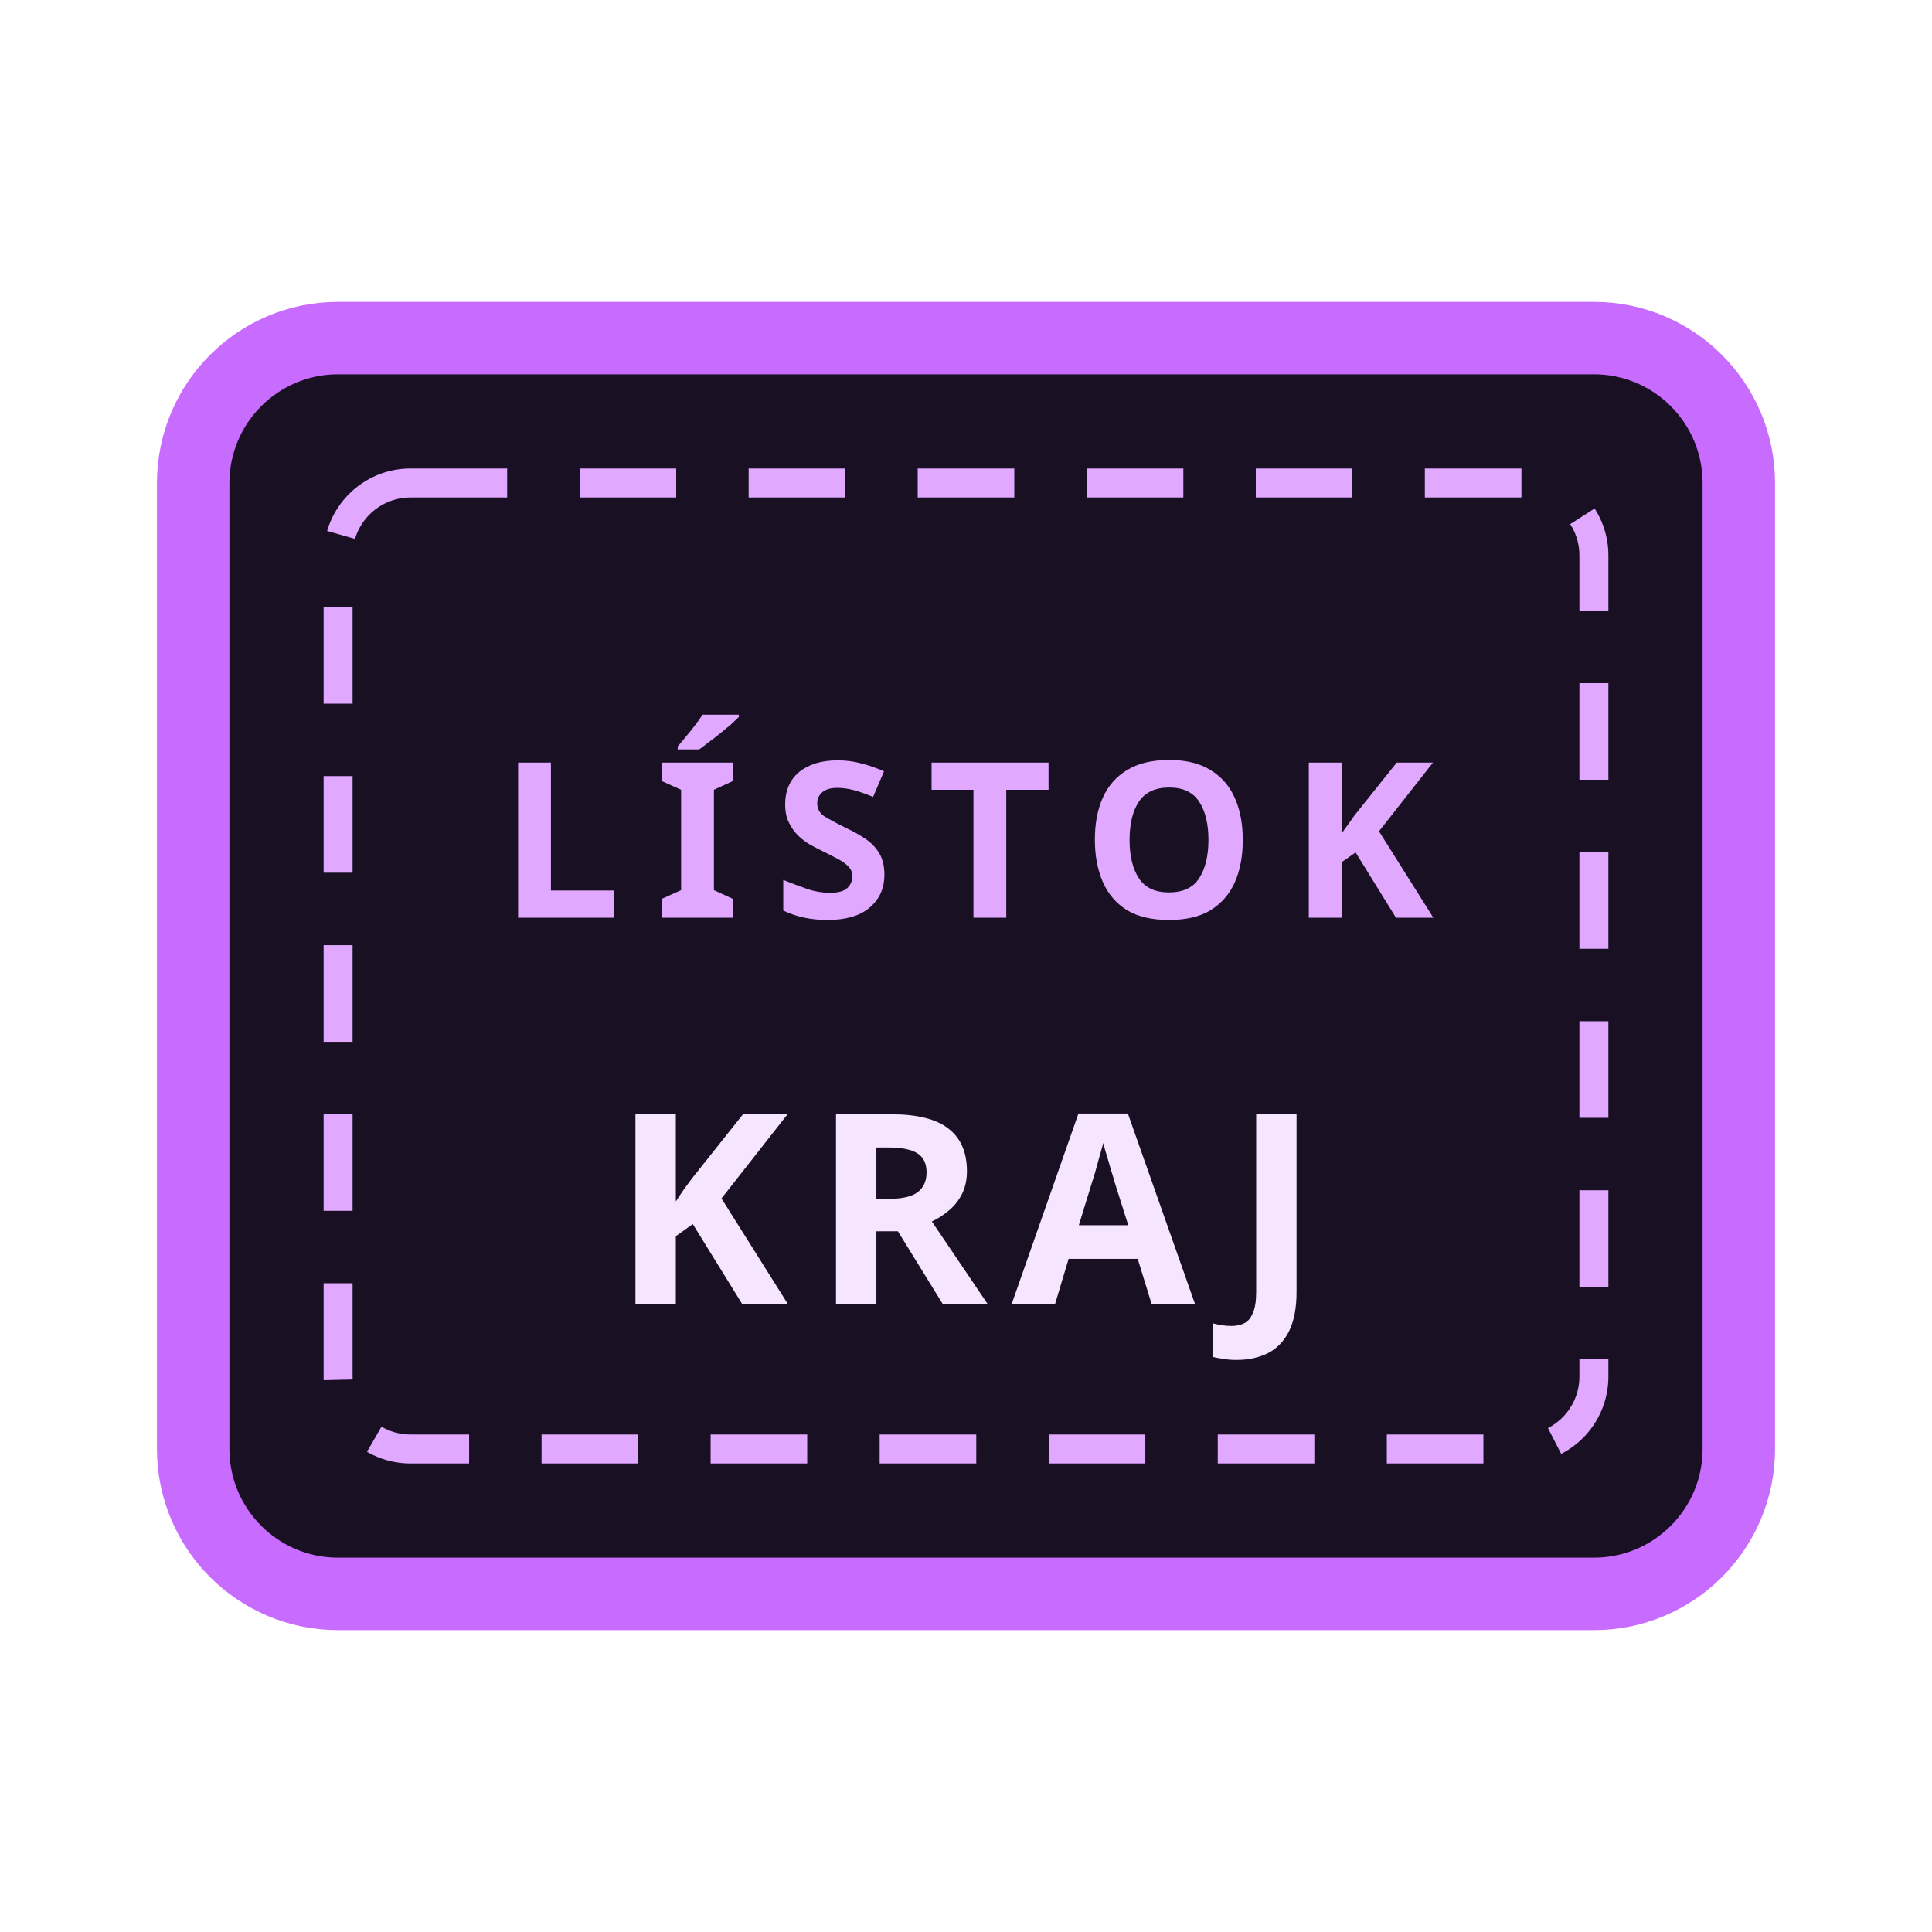
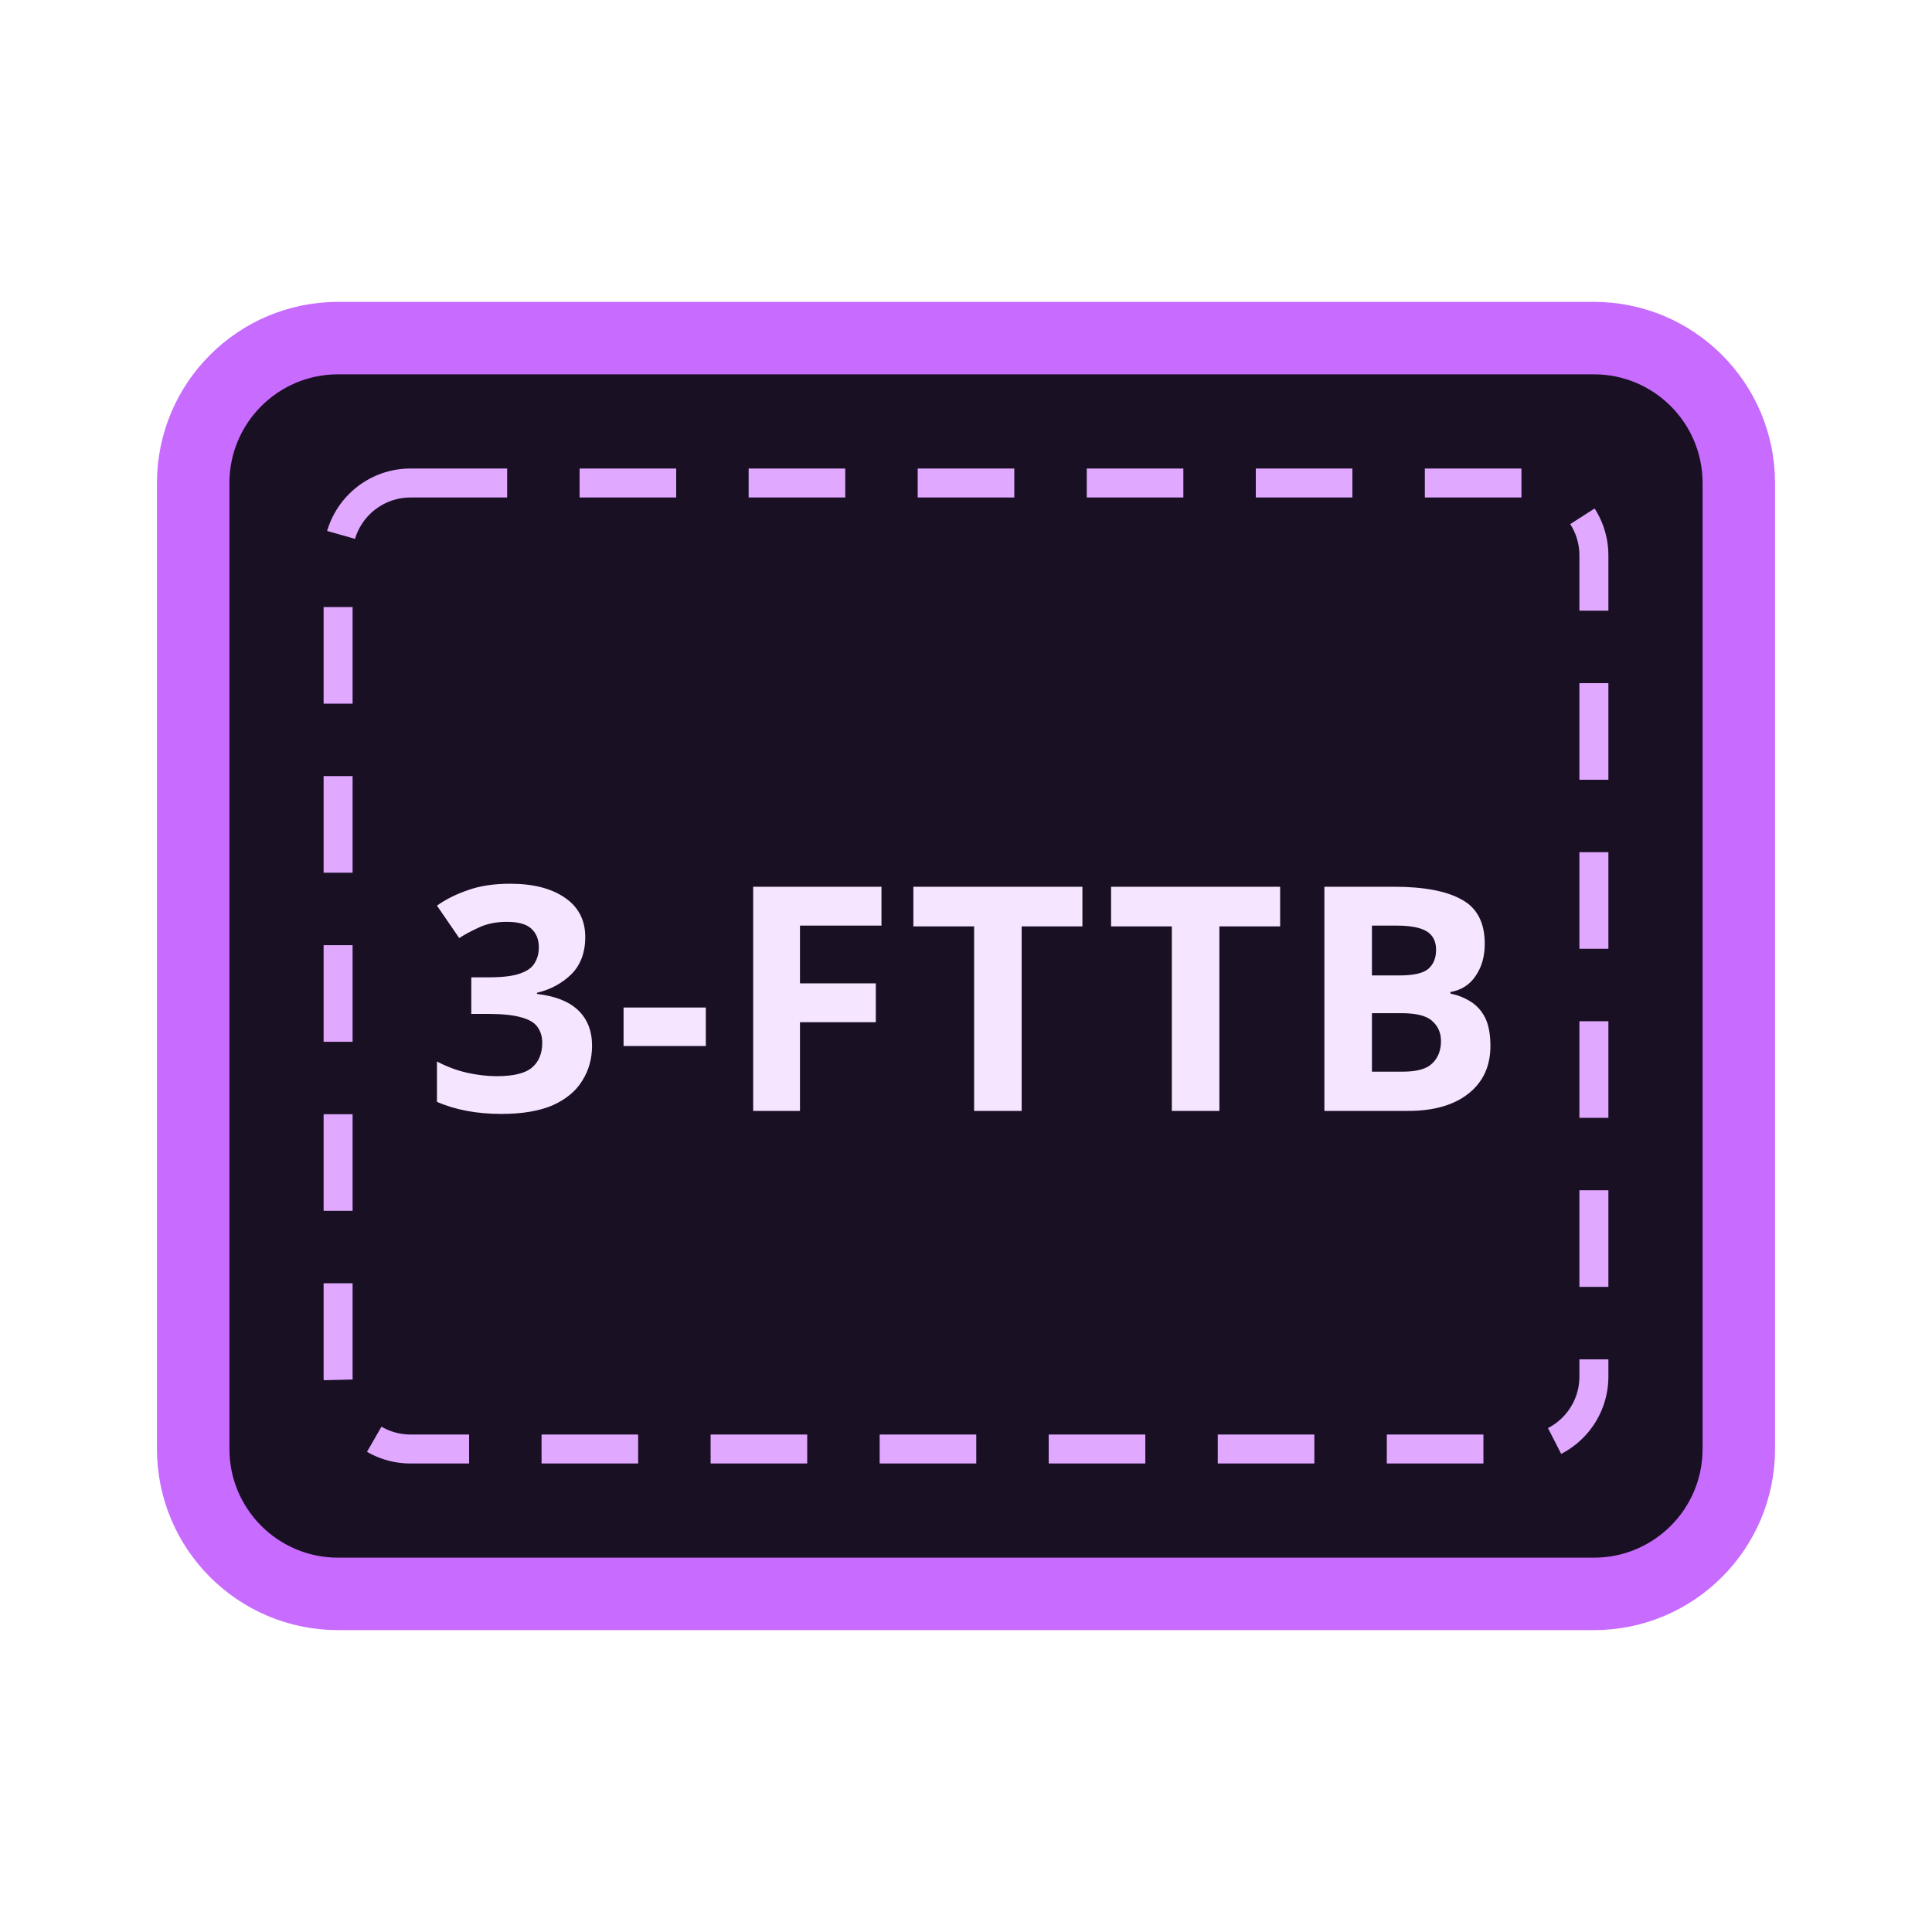
<svg xmlns="http://www.w3.org/2000/svg" viewBox="0 0 80 80">
  <rect x="8" y="14" width="64" height="52" rx="6" fill="#1a1024" stroke="#c86bff" stroke-width="3" />
  <rect x="14" y="20" width="52" height="40" rx="3" fill="none" stroke="#e0a8ff" stroke-width="1.2" stroke-dasharray="4 3" />
-   <text x="40" y="38" text-anchor="middle" font-family="Oswald, Arial Black, sans-serif" font-size="9" font-weight="700" fill="#e0a8ff" letter-spacing="1.4">LÍSTOK</text>
-   <text x="40" y="54" text-anchor="middle" font-family="Oswald, Arial Black, sans-serif" font-size="11" font-weight="700" fill="#f6e5ff" letter-spacing="1">KRAJ</text>
+   <text x="40" y="46" text-anchor="middle" font-family="Oswald, Arial Black, sans-serif" font-size="13" font-weight="700" fill="#f6e5ff" letter-spacing="0.4">3-FTTB</text>
</svg>
